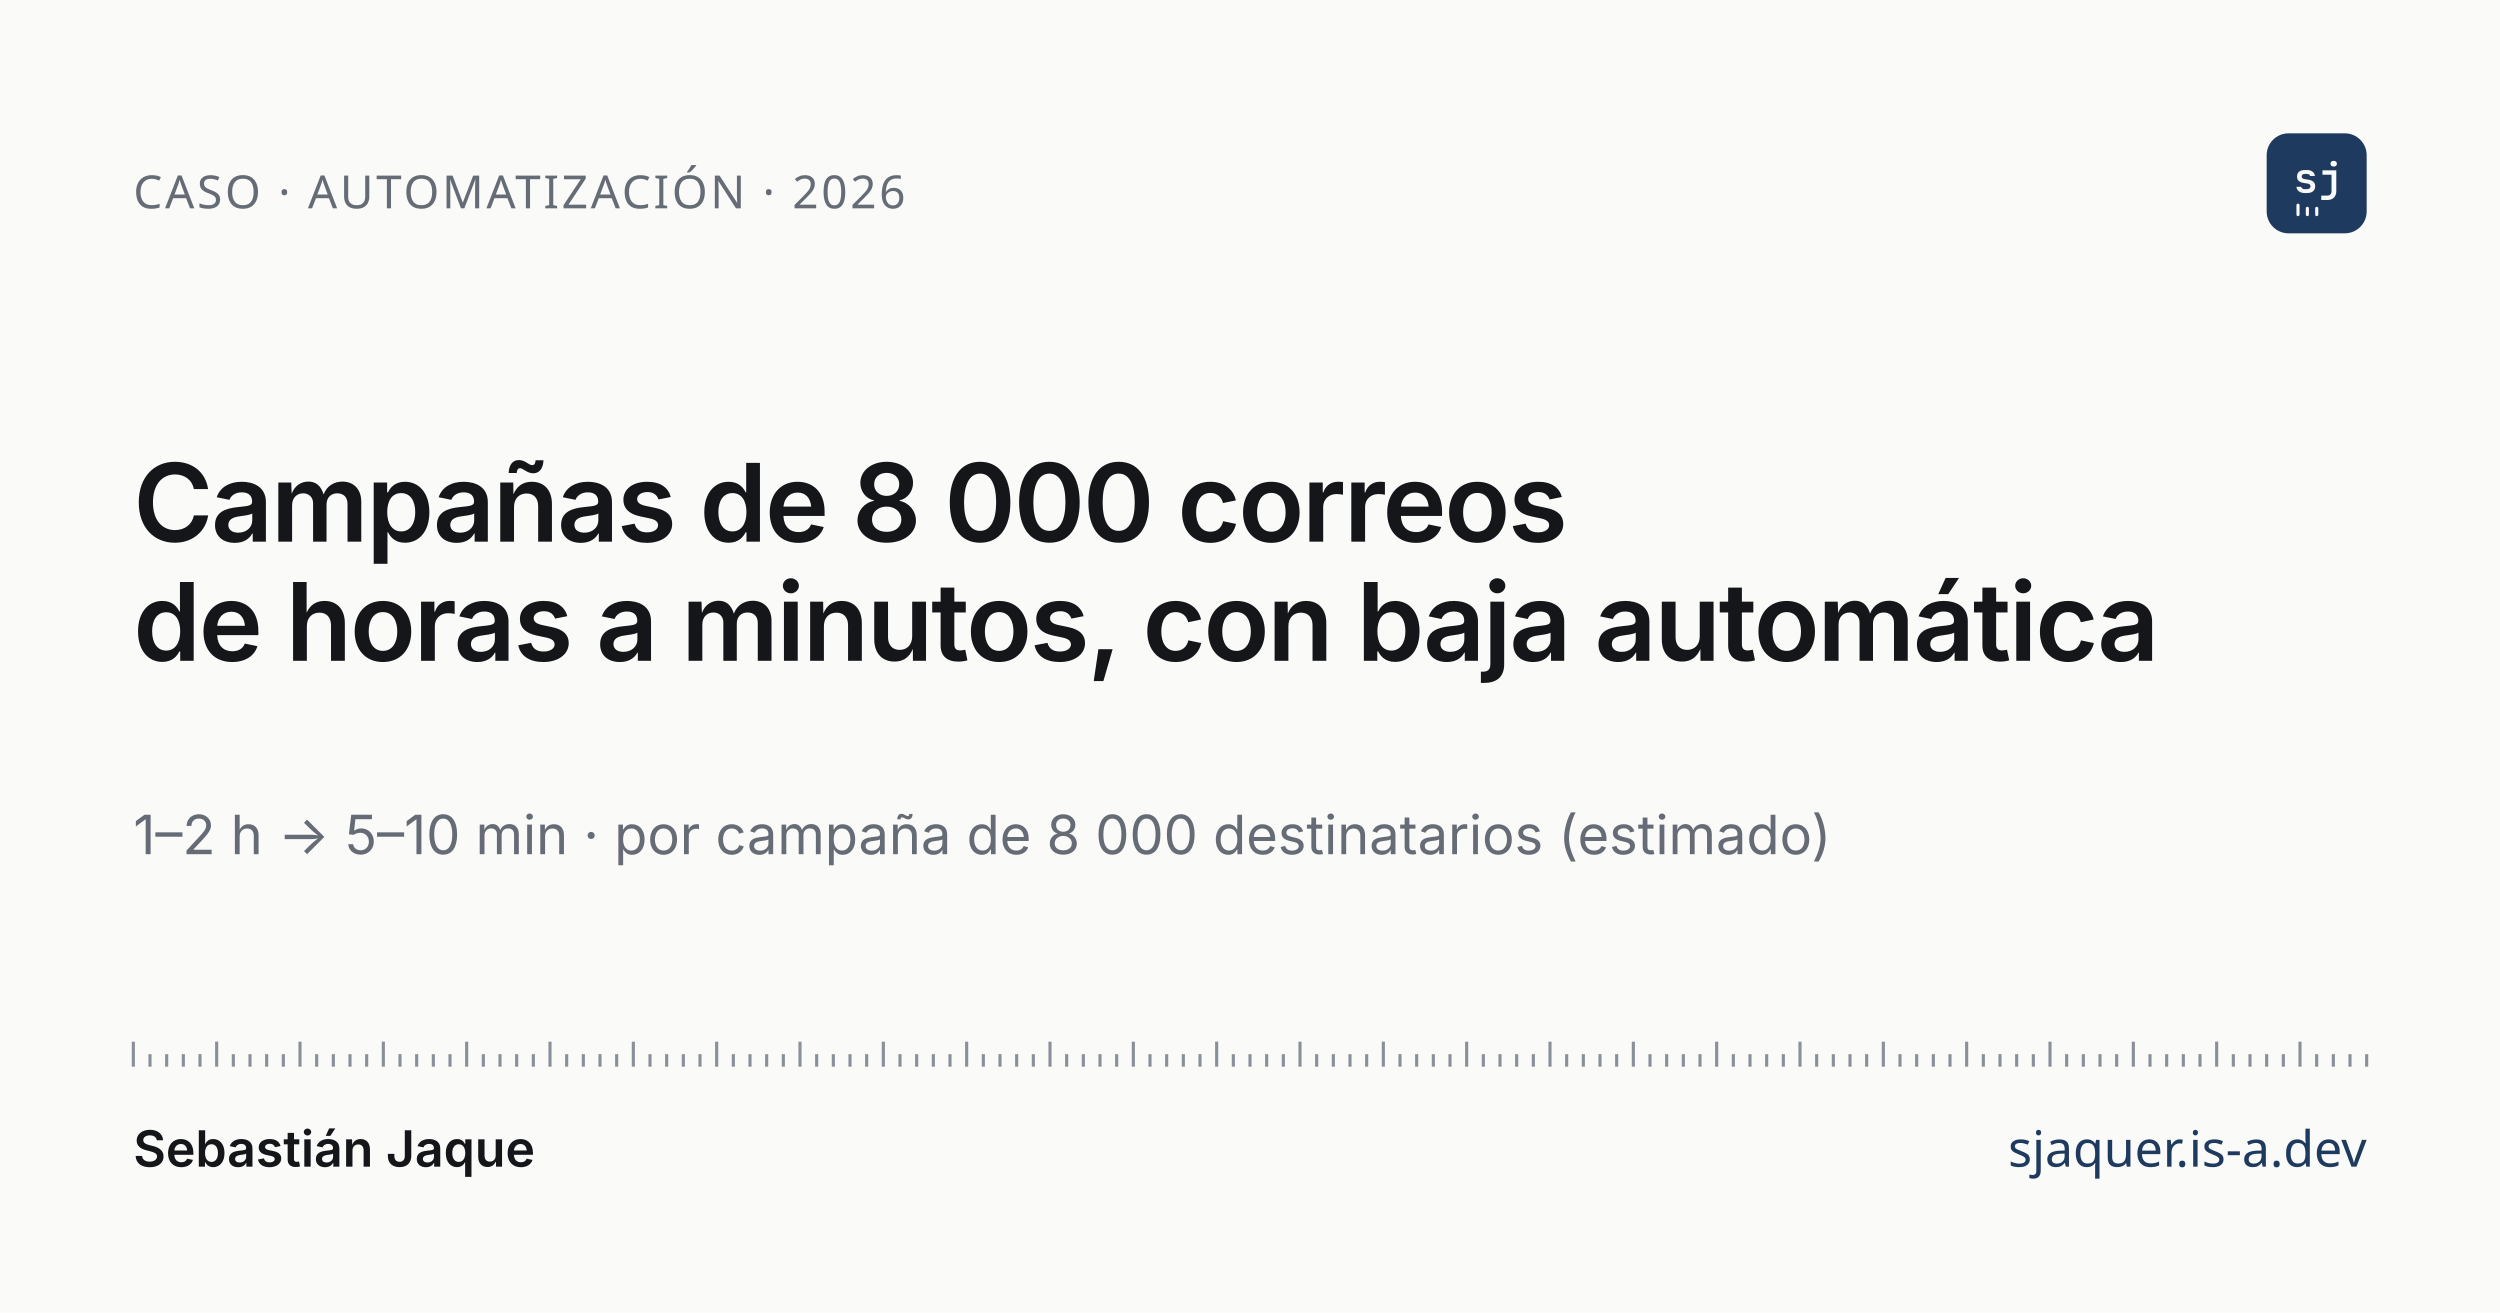
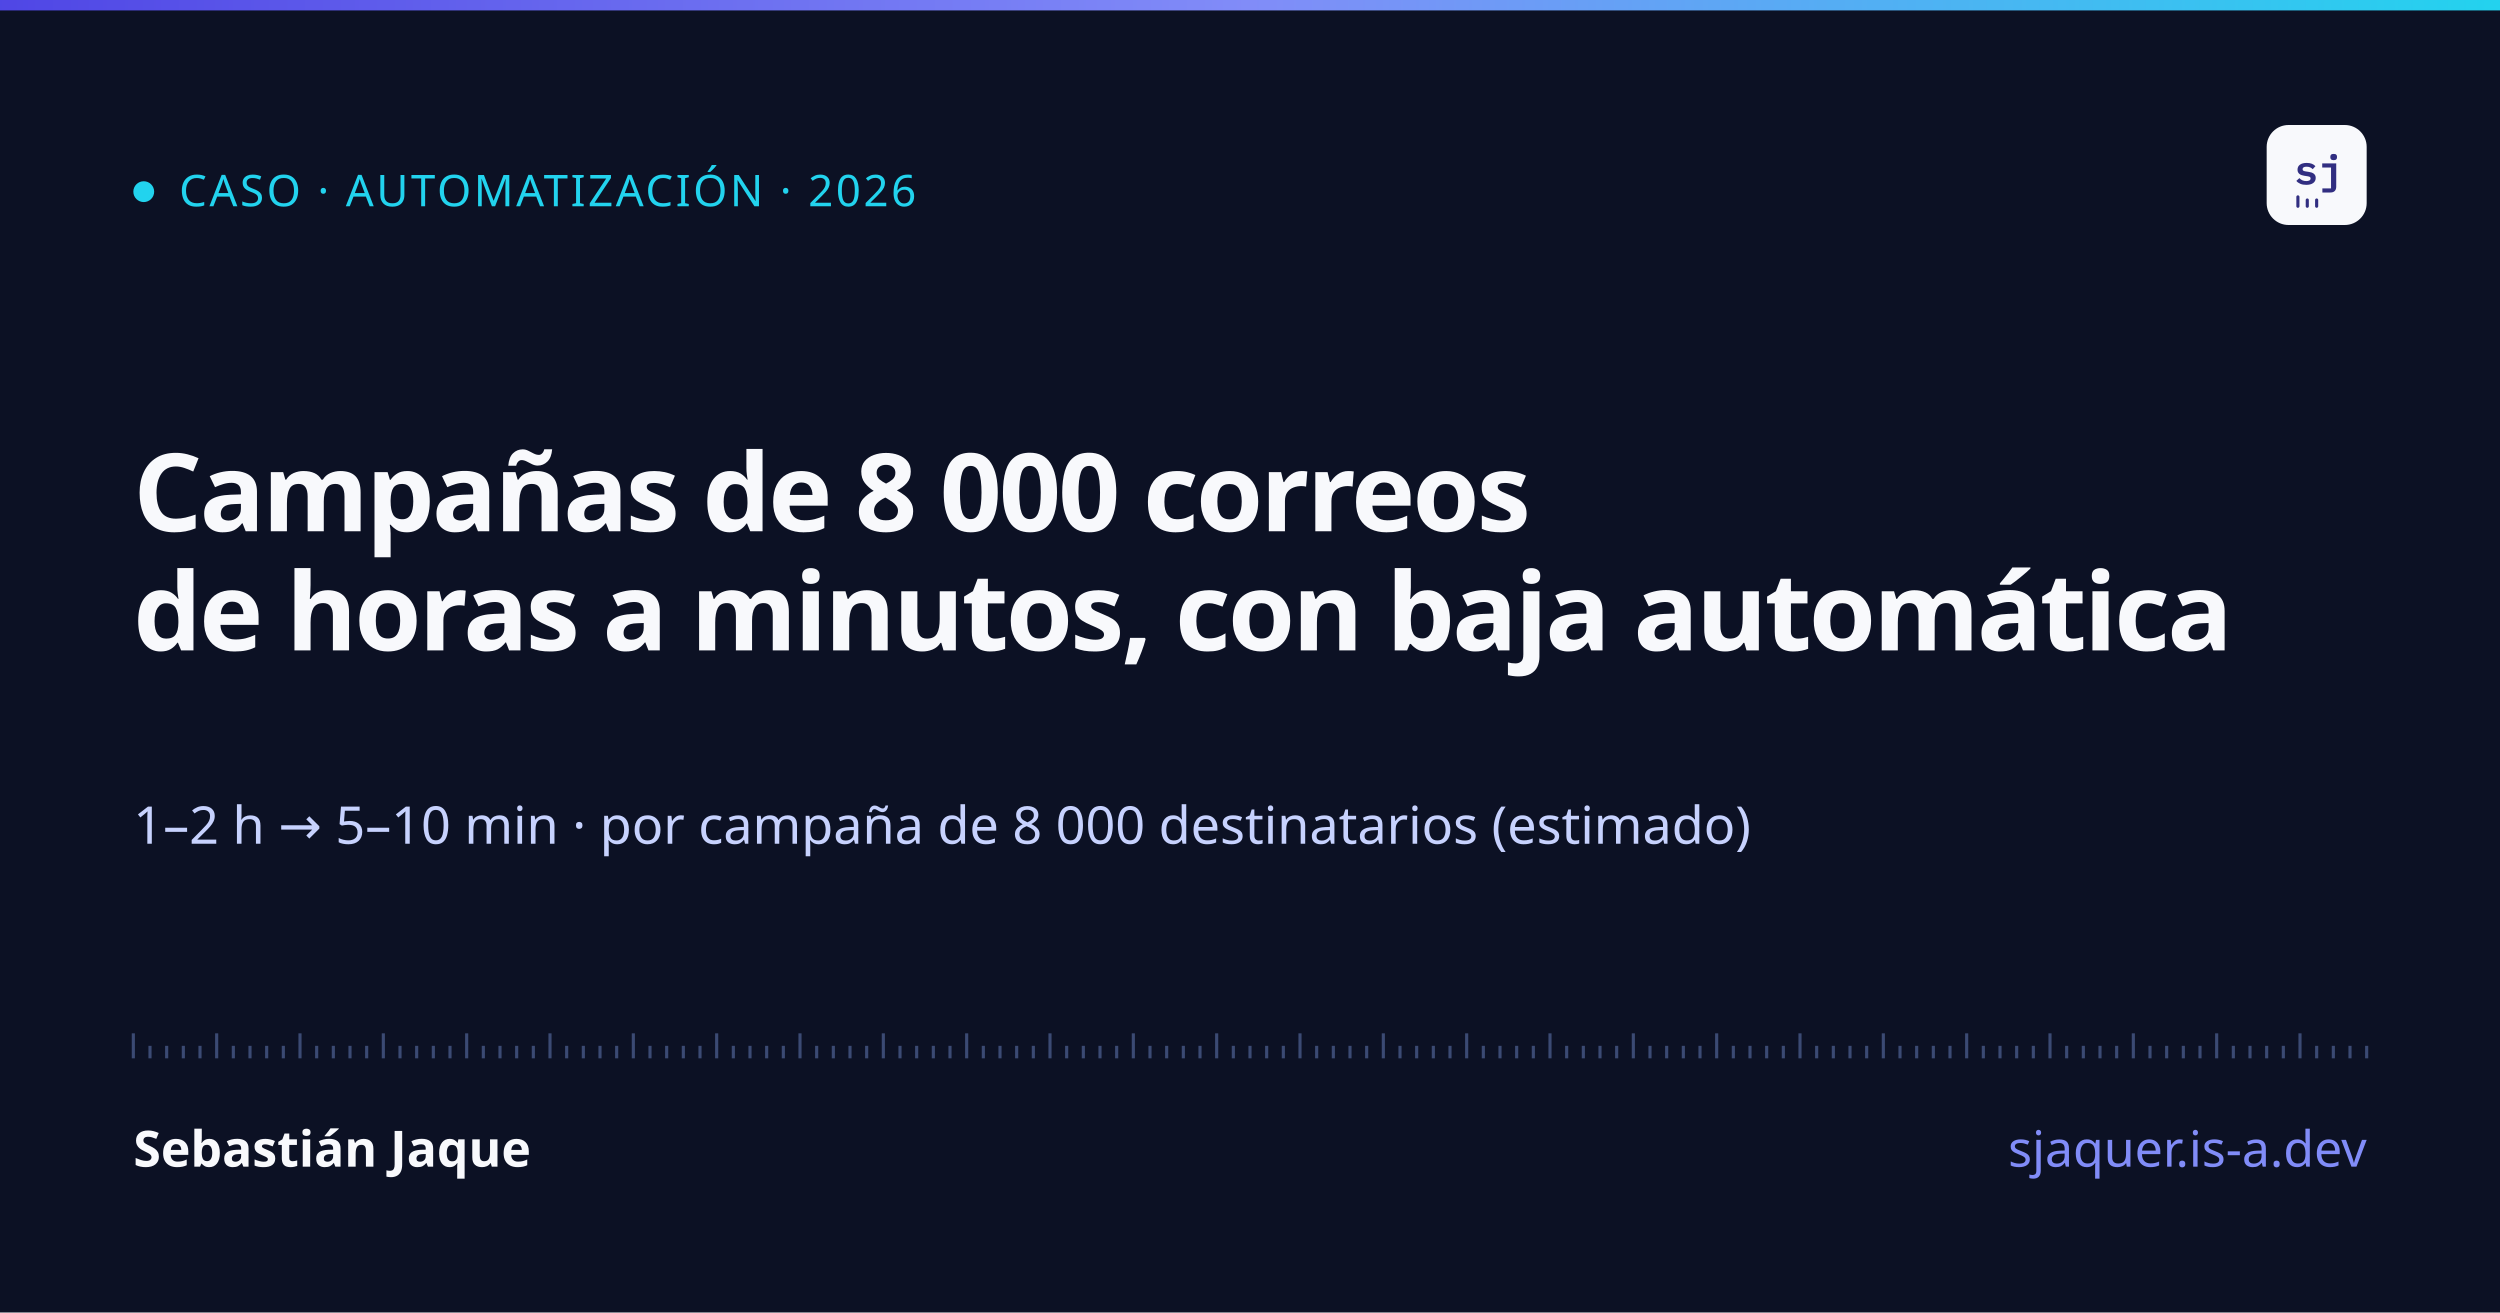
<svg xmlns="http://www.w3.org/2000/svg" width="1200" height="630" viewBox="0 0 1200 630">
  <g id="Open Graph · 1200×630">
-     <rect id="Fondo" x="0" y="0" width="1200" height="630" fill="#FAFAF8" />
+     <defs>
+       <linearGradient id="og-accent-bar" x1="0" y1="0" x2="1" y2="0">
+         <stop offset="0%" stop-color="#4F46E5" />
+         <stop offset="50%" stop-color="#818CF8" />
+         <stop offset="100%" stop-color="#22D3EE" />
+       </linearGradient>
+     </defs>
+     <rect id="Fondo" x="0" y="0" width="1200" height="630" fill="#0C1124" />
+     <rect id="Barra superior" x="0" y="0" width="1200" height="5" fill="url(#og-accent-bar)" />
    <g id="Header">
-       <text id="Etiqueta" font-family="JetBrains Mono" font-size="22" font-weight="500" fill="#666C76" text-anchor="start" letter-spacing="1.32">
-         <tspan x="64" y="100">CASO · AUTOMATIZACIÓN · 2026</tspan>
+       <circle cx="69" cy="92" r="5" fill="#22D3EE" />
+       <text id="Etiqueta" font-family="IBM Plex Mono" font-size="21" font-weight="500" fill="#22D3EE" text-anchor="start" letter-spacing="1.26">
+         <tspan x="86" y="99">CASO · AUTOMATIZACIÓN · 2026</tspan>
      </text>
-       <g id="Monograma" transform="translate(1088 64) scale(0.75)">
-         <rect id="Fondo" width="64" height="64" rx="14" fill="#1F3A5F" />
-         <path id="sj" d="M25.58 38.23L24.46 38.23Q22.87 38.23 21.69 37.73Q20.51 37.22 19.82 36.32Q19.13 35.43 19.05 34.20L22.09 34.20Q22.17 34.91 22.81 35.32Q23.45 35.74 24.46 35.74L25.58 35.74Q26.83 35.74 27.45 35.24Q28.07 34.75 28.07 33.92Q28.07 33.14 27.52 32.68Q26.96 32.23 25.84 32.07L24.02 31.81Q21.65 31.45 20.55 30.50Q19.44 29.55 19.44 27.65Q19.44 25.65 20.75 24.56Q22.07 23.47 24.64 23.47L25.63 23.47Q27.94 23.47 29.32 24.51Q30.70 25.55 30.86 27.31L27.81 27.31Q27.74 26.72 27.16 26.34Q26.59 25.96 25.63 25.96L24.64 25.96Q23.47 25.96 22.94 26.39Q22.41 26.82 22.41 27.65Q22.41 28.41 22.87 28.78Q23.34 29.16 24.36 29.32L26.23 29.58Q28.70 29.94 29.87 30.94Q31.04 31.94 31.04 33.87Q31.04 35.95 29.67 37.09Q28.31 38.23 25.58 38.23M38.76 42.68L34.94 42.68L34.94 39.87L38.66 39.87Q40.01 39.87 40.76 39.13Q41.52 38.39 41.52 37.04L41.52 26.51L35.72 26.51L35.72 23.70L44.56 23.70L44.56 37.09Q44.56 39.66 43 41.17Q41.44 42.68 38.76 42.68M42.89 21.26Q41.93 21.26 41.39 20.77Q40.84 20.29 40.84 19.46Q40.84 18.60 41.39 18.11Q41.93 17.62 42.89 17.62Q43.86 17.62 44.40 18.11Q44.95 18.60 44.95 19.46Q44.95 20.29 44.40 20.77Q43.86 21.26 42.89 21.26" fill="#FAFAF8" />
-         <path id="Regla" d="M20.05 46V52M26.05 48V52M32.05 48V52" stroke="#FAFAF8" stroke-width="2" stroke-linecap="round" fill="none" />
+       <g id="Monograma" transform="translate(1088 60) scale(0.75)">
+         <rect id="Fondo" width="64" height="64" rx="14" fill="#F8F9FC" />
+         <path id="sj" d="M25.33 38.31Q23.12 38.31 21.51 37.62Q19.90 36.93 18.99 35.76L20.94 34Q21.77 34.91 22.85 35.40Q23.93 35.89 25.36 35.89Q26.61 35.89 27.36 35.48Q28.11 35.06 28.11 34.20Q28.11 33.48 27.61 33.22Q27.10 32.96 26.27 32.83L24.11 32.49Q23.28 32.36 22.48 32.11Q21.69 31.86 21.08 31.42Q20.47 30.98 20.11 30.29Q19.74 29.60 19.74 28.61Q19.74 26.51 21.31 25.39Q22.89 24.27 25.64 24.27Q27.59 24.27 28.96 24.82Q30.32 25.36 31.21 26.35L29.47 28.28Q28.89 27.65 27.94 27.17Q27 26.69 25.54 26.69Q22.99 26.69 22.99 28.28Q22.99 29 23.51 29.28Q24.03 29.55 24.86 29.68L27 30.02Q27.85 30.15 28.65 30.39Q29.44 30.64 30.05 31.08Q30.66 31.53 31.03 32.20Q31.39 32.88 31.39 33.87Q31.39 35.95 29.79 37.13Q28.19 38.31 25.33 38.31M35.65 43.20L35.65 40.57L41.19 40.57L41.19 27.21L35.55 27.21L35.55 24.58L44.52 24.58L44.52 39.56Q44.52 41.17 43.61 42.19Q42.70 43.20 40.77 43.20L35.65 43.20M42.88 22.50Q41.71 22.50 41.23 22.01Q40.75 21.52 40.75 20.81L40.75 20.19Q40.75 19.49 41.23 18.99Q41.71 18.50 42.88 18.50Q44.05 18.50 44.53 18.99Q45.01 19.49 45.01 20.19L45.01 20.81Q45.01 21.52 44.53 22.01Q44.05 22.50 42.88 22.50" fill="#312E81" />
+         <path id="Regla" d="M19.99 46V52M25.99 48V52M31.99 48V52" stroke="#312E81" stroke-width="2" stroke-linecap="round" fill="none" />
      </g>
    </g>
-     <text id="Titular" font-family="Inter" font-size="52" font-weight="600" fill="#14161A" text-anchor="start" letter-spacing="-1.04">
-       <tspan x="64" y="260">Campañas de 8 000 correos</tspan>
+     <text id="Titular" font-family="Plus Jakarta Sans" font-size="52" font-weight="600" fill="#F8F9FC" text-anchor="start" letter-spacing="-1.30">
+       <tspan x="64" y="255">Campañas de 8 000 correos</tspan>
      <tspan x="64" dy="57.2">de horas a minutos, con baja automática</tspan>
    </text>
-     <text id="Descripción" font-family="Inter" font-size="26" font-weight="400" fill="#666C76" text-anchor="start">
-       <tspan x="64" y="410">1–2 h → 5–10 min · por campaña de 8 000 destinatarios (estimado)</tspan>
+     <text id="Descripción" font-family="DM Sans" font-size="25" font-weight="400" fill="#C7D2FE" text-anchor="start">
+       <tspan x="64" y="405">1–2 h → 5–10 min · por campaña de 8 000 destinatarios (estimado)</tspan>
    </text>
    <g id="Footer">
-       <path id="Regla" d="M64.0 500V512M72.0 506V512M80.0 506V512M88.0 506V512M96.0 506V512M104.0 500V512M112.0 506V512M120.0 506V512M128.0 506V512M136.0 506V512M144.0 500V512M152.0 506V512M160.0 506V512M168.0 506V512M176.0 506V512M184.0 500V512M192.0 506V512M200.0 506V512M208.0 506V512M216.0 506V512M224.0 500V512M232.0 506V512M240.0 506V512M248.0 506V512M256.0 506V512M264.0 500V512M272.0 506V512M280.0 506V512M288.0 506V512M296.0 506V512M304.0 500V512M312.0 506V512M320.0 506V512M328.0 506V512M336.0 506V512M344.0 500V512M352.0 506V512M360.0 506V512M368.0 506V512M376.0 506V512M384.0 500V512M392.0 506V512M400.0 506V512M408.0 506V512M416.0 506V512M424.0 500V512M432.0 506V512M440.0 506V512M448.0 506V512M456.0 506V512M464.0 500V512M472.0 506V512M480.0 506V512M488.0 506V512M496.0 506V512M504.0 500V512M512.0 506V512M520.0 506V512M528.0 506V512M536.0 506V512M544.0 500V512M552.0 506V512M560.0 506V512M568.0 506V512M576.0 506V512M584.0 500V512M592.0 506V512M600.0 506V512M608.0 506V512M616.0 506V512M624.0 500V512M632.0 506V512M640.0 506V512M648.0 506V512M656.0 506V512M664.0 500V512M672.0 506V512M680.0 506V512M688.0 506V512M696.0 506V512M704.0 500V512M712.0 506V512M720.0 506V512M728.0 506V512M736.0 506V512M744.0 500V512M752.0 506V512M760.0 506V512M768.0 506V512M776.0 506V512M784.0 500V512M792.0 506V512M800.0 506V512M808.0 506V512M816.0 506V512M824.0 500V512M832.0 506V512M840.0 506V512M848.0 506V512M856.0 506V512M864.0 500V512M872.0 506V512M880.0 506V512M888.0 506V512M896.0 506V512M904.0 500V512M912.0 506V512M920.0 506V512M928.0 506V512M936.0 506V512M944.0 500V512M952.0 506V512M960.0 506V512M968.0 506V512M976.0 506V512M984.0 500V512M992.0 506V512M1000.0 506V512M1008.0 506V512M1016.0 506V512M1024.0 500V512M1032.0 506V512M1040.0 506V512M1048.0 506V512M1056.0 506V512M1064.0 500V512M1072.0 506V512M1080.0 506V512M1088.0 506V512M1096.0 506V512M1104.0 500V512M1112.0 506V512M1120.0 506V512M1128.0 506V512M1136.0 506V512" stroke="#8A9099" stroke-width="1.5" fill="none" />
-       <text id="Nombre" font-family="Inter" font-size="24" font-weight="600" fill="#14161A" text-anchor="start">
+       <path id="Regla" d="M64.0 496V508M72.0 502V508M80.0 502V508M88.0 502V508M96.0 502V508M104.0 496V508M112.0 502V508M120.0 502V508M128.0 502V508M136.0 502V508M144.0 496V508M152.0 502V508M160.0 502V508M168.0 502V508M176.0 502V508M184.0 496V508M192.0 502V508M200.0 502V508M208.0 502V508M216.0 502V508M224.0 496V508M232.0 502V508M240.0 502V508M248.0 502V508M256.0 502V508M264.0 496V508M272.0 502V508M280.0 502V508M288.0 502V508M296.0 502V508M304.0 496V508M312.0 502V508M320.0 502V508M328.0 502V508M336.0 502V508M344.0 496V508M352.0 502V508M360.0 502V508M368.0 502V508M376.0 502V508M384.0 496V508M392.0 502V508M400.0 502V508M408.0 502V508M416.0 502V508M424.0 496V508M432.0 502V508M440.0 502V508M448.0 502V508M456.0 502V508M464.0 496V508M472.0 502V508M480.0 502V508M488.0 502V508M496.0 502V508M504.0 496V508M512.0 502V508M520.0 502V508M528.0 502V508M536.0 502V508M544.0 496V508M552.0 502V508M560.0 502V508M568.0 502V508M576.0 502V508M584.0 496V508M592.0 502V508M600.0 502V508M608.0 502V508M616.0 502V508M624.0 496V508M632.0 502V508M640.0 502V508M648.0 502V508M656.0 502V508M664.0 496V508M672.0 502V508M680.0 502V508M688.0 502V508M696.0 502V508M704.0 496V508M712.0 502V508M720.0 502V508M728.0 502V508M736.0 502V508M744.0 496V508M752.0 502V508M760.0 502V508M768.0 502V508M776.0 502V508M784.0 496V508M792.0 502V508M800.0 502V508M808.0 502V508M816.0 502V508M824.0 496V508M832.0 502V508M840.0 502V508M848.0 502V508M856.0 502V508M864.0 496V508M872.0 502V508M880.0 502V508M888.0 502V508M896.0 502V508M904.0 496V508M912.0 502V508M920.0 502V508M928.0 502V508M936.0 502V508M944.0 496V508M952.0 502V508M960.0 502V508M968.0 502V508M976.0 502V508M984.0 496V508M992.0 502V508M1000.0 502V508M1008.0 502V508M1016.0 502V508M1024.0 496V508M1032.0 502V508M1040.0 502V508M1048.0 502V508M1056.0 502V508M1064.0 496V508M1072.0 502V508M1080.0 502V508M1088.0 502V508M1096.0 502V508M1104.0 496V508M1112.0 502V508M1120.0 502V508M1128.0 502V508M1136.0 502V508" stroke="#3B4A73" stroke-width="1.5" fill="none" />
+       <text id="Nombre" font-family="DM Sans" font-size="24" font-weight="600" fill="#F8F9FC" text-anchor="start">
        <tspan x="64" y="560">Sebastián Jaque</tspan>
      </text>
-       <text id="URL" font-family="JetBrains Mono" font-size="24" font-weight="500" fill="#1F3A5F" text-anchor="end">
+       <text id="URL" font-family="IBM Plex Mono" font-size="24" font-weight="500" fill="#818CF8" text-anchor="end">
        <tspan x="1136" y="560">sjaquer.is-a.dev</tspan>
      </text>
    </g>
  </g>
</svg>
